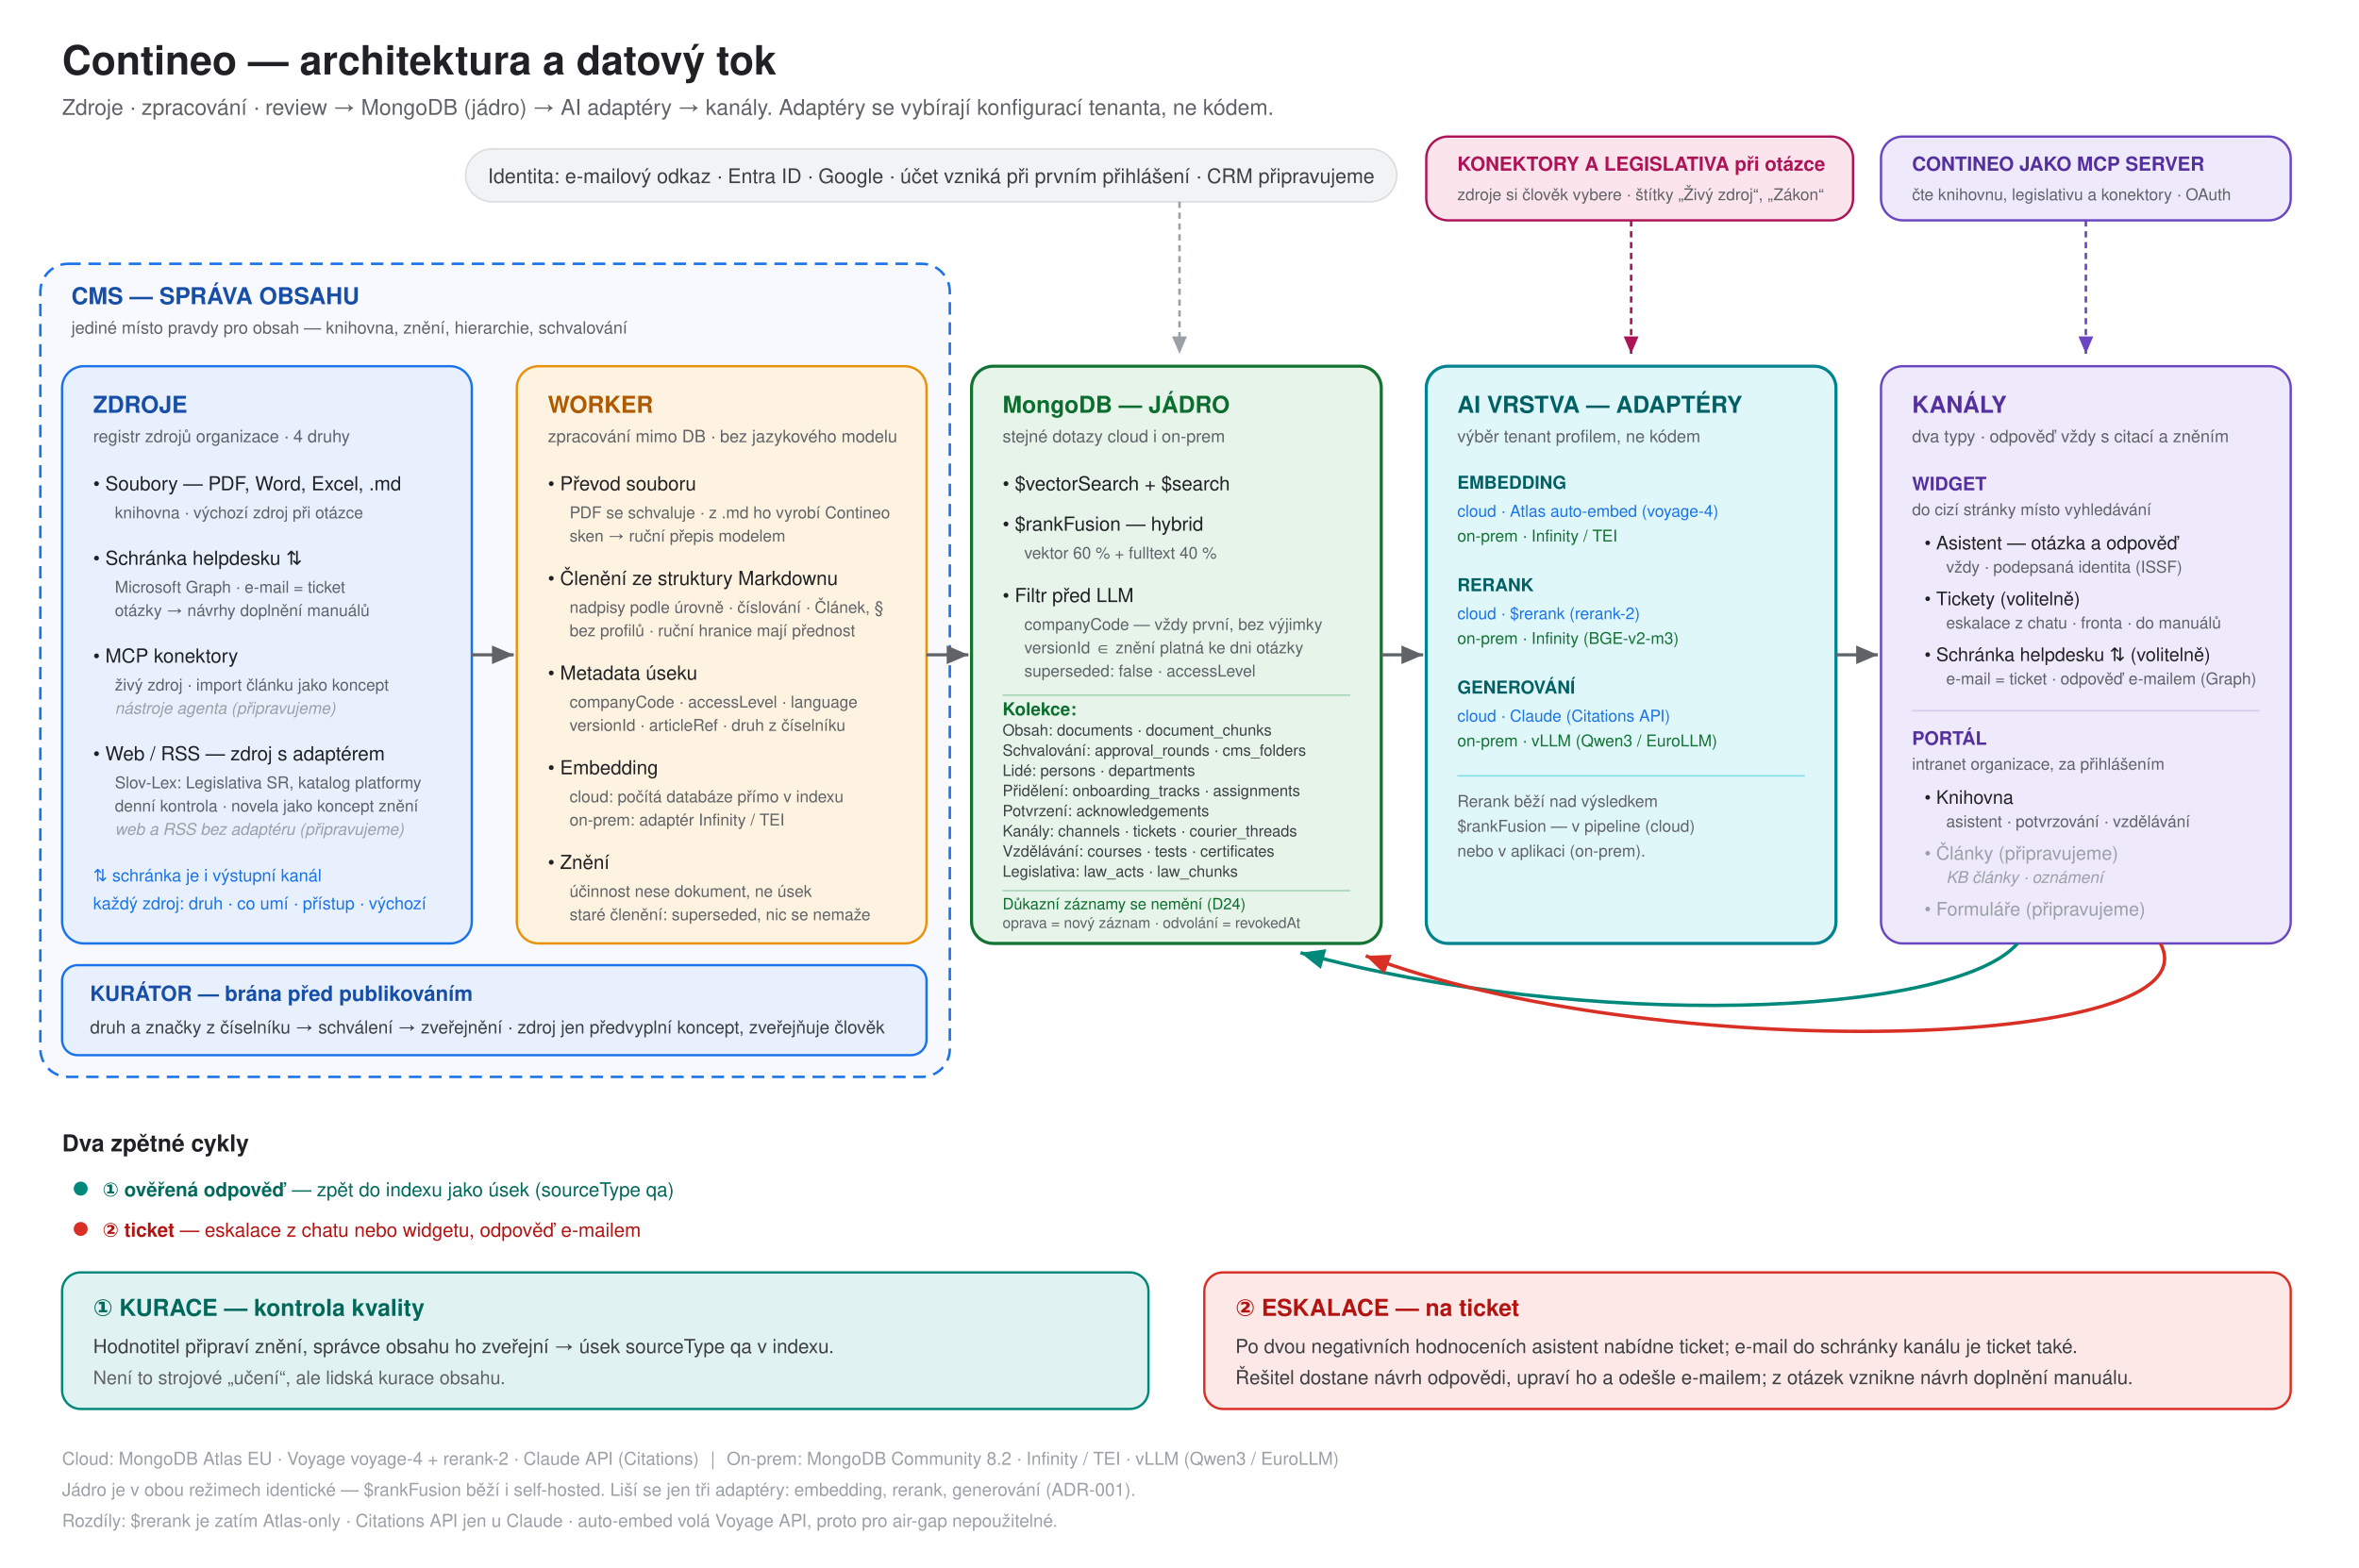
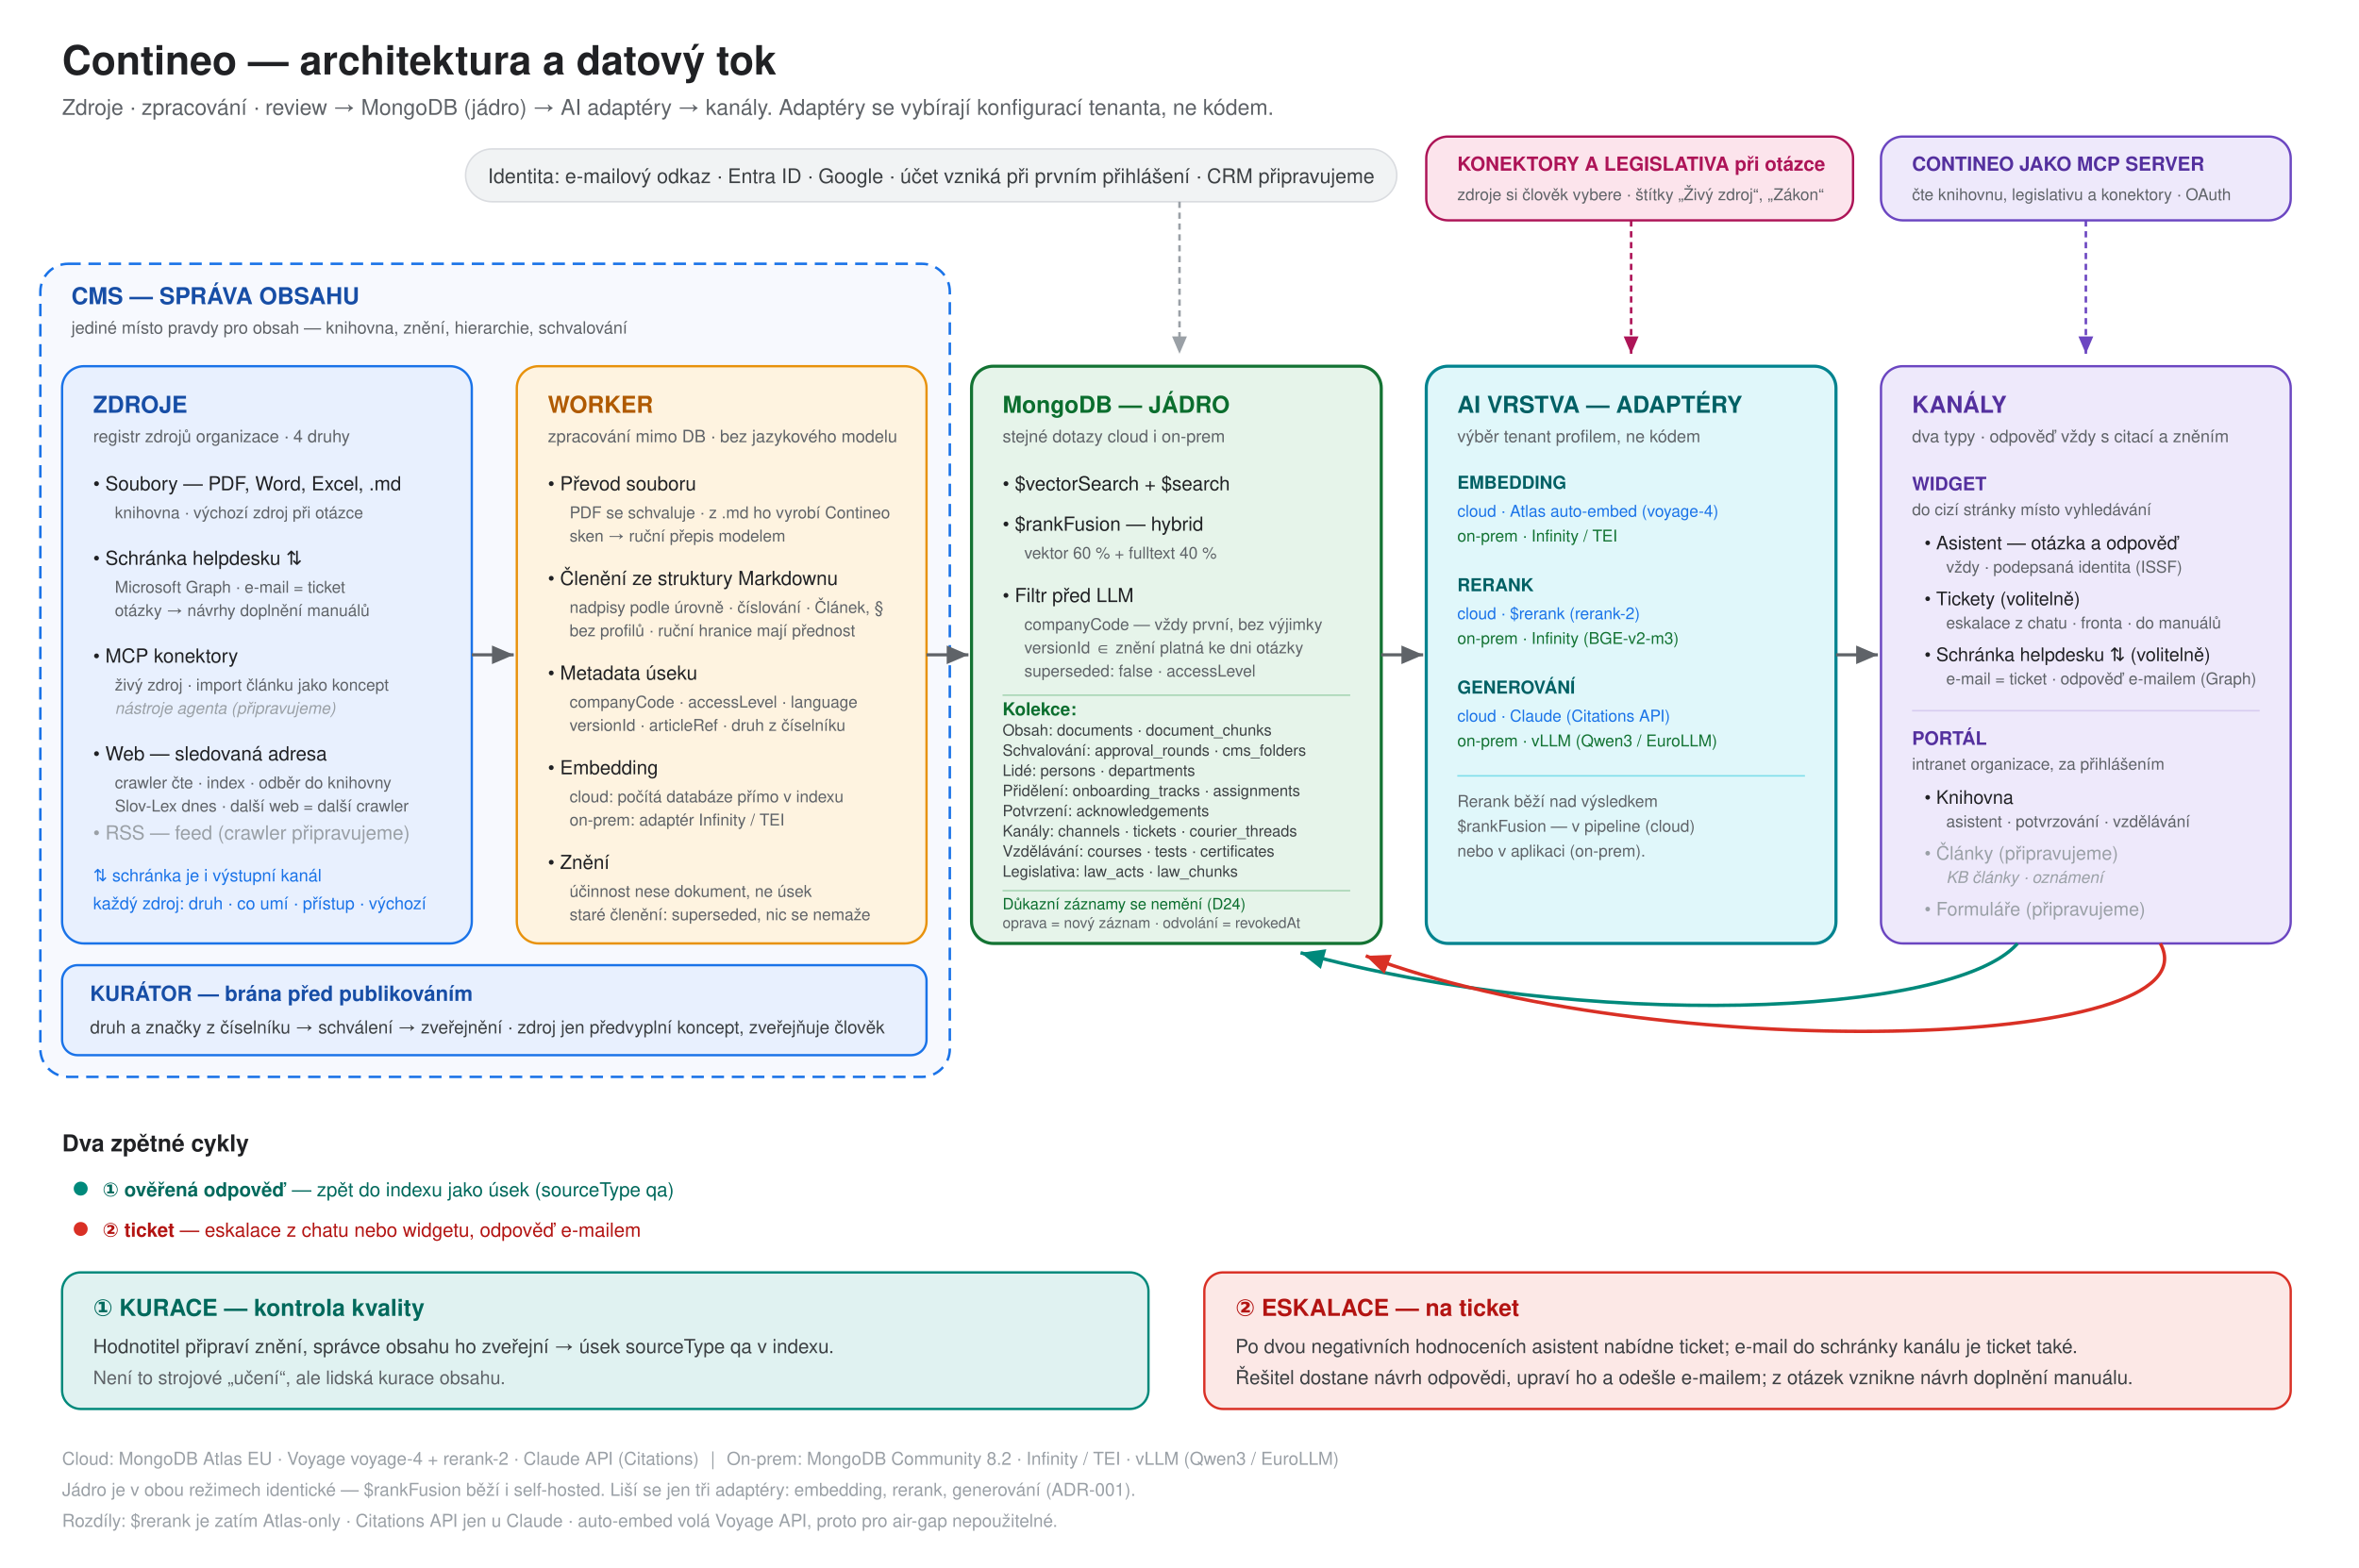
<svg xmlns="http://www.w3.org/2000/svg" viewBox="0 0 1520 1010" font-family="Helvetica Neue, Helvetica, Arial, sans-serif">
  <defs>
    <marker id="arrow" markerWidth="10" markerHeight="10" refX="7" refY="3" orient="auto" markerUnits="strokeWidth">
      <path d="M0,0 L7,3 L0,6 Z" fill="#5f6368" />
    </marker>
    <marker id="arrowTeal" markerWidth="10" markerHeight="10" refX="7" refY="3" orient="auto" markerUnits="strokeWidth">
      <path d="M0,0 L7,3 L0,6 Z" fill="#00897B" />
    </marker>
    <marker id="arrowRed" markerWidth="10" markerHeight="10" refX="7" refY="3" orient="auto" markerUnits="strokeWidth">
      <path d="M0,0 L7,3 L0,6 Z" fill="#D93025" />
    </marker>
    <marker id="arrowGray" markerWidth="10" markerHeight="10" refX="7" refY="3" orient="auto" markerUnits="strokeWidth">
      <path d="M0,0 L7,3 L0,6 Z" fill="#9aa0a6" />
    </marker>
    <marker id="arrowPink" markerWidth="10" markerHeight="10" refX="7" refY="3" orient="auto" markerUnits="strokeWidth">
      <path d="M0,0 L7,3 L0,6 Z" fill="#AD1457" />
    </marker>
    <marker id="arrowVio" markerWidth="10" markerHeight="10" refX="7" refY="3" orient="auto" markerUnits="strokeWidth">
      <path d="M0,0 L7,3 L0,6 Z" fill="#6B46C1" />
    </marker>
  </defs>
  <text x="40" y="48" font-size="26" font-weight="700" fill="#202124">Contineo — architektura a datový tok</text>
  <text x="40" y="74" font-size="14" fill="#5f6368">Zdroje · zpracování · review → MongoDB (jádro) → AI adaptéry → kanály. Adaptéry se vybírají konfigurací tenanta, ne kódem.</text>
  <rect x="300" y="96" width="600" height="34" rx="17" fill="#F1F3F4" stroke="#dadce0" />
  <text x="600" y="118" font-size="13" fill="#3c4043" text-anchor="middle" textLength="573" lengthAdjust="spacingAndGlyphs">Identita: e-mailový odkaz · Entra ID · Google · účet vzniká při prvním přihlášení · CRM připravujeme</text>
  <path d="M760,130 L760,228" stroke="#9aa0a6" stroke-width="1.6" stroke-dasharray="4 3" marker-end="url(#arrowGray)" />
  <rect x="919" y="88" width="275" height="54" rx="14" fill="#FCE4EC" stroke="#AD1457" stroke-width="1.5" />
  <rect x="1212" y="88" width="264" height="54" rx="14" fill="#EEE9FB" stroke="#6B46C1" stroke-width="1.5" />
  <text x="1232" y="110" font-size="12.5" font-weight="700" fill="#54309E" textLength="190" lengthAdjust="spacingAndGlyphs">CONTINEO JAKO MCP SERVER</text>
  <text x="1232" y="129" font-size="10.5" fill="#5f6368" textLength="209" lengthAdjust="spacingAndGlyphs">čte knihovnu, legislativu a konektory · OAuth</text>
  <path d="M1344,142 L1344,228" stroke="#6B46C1" stroke-width="1.6" stroke-dasharray="4 3" marker-end="url(#arrowVio)" />
  <text x="939" y="110" font-size="12.5" font-weight="700" fill="#AD1457" textLength="236" lengthAdjust="spacingAndGlyphs">KONEKTORY A LEGISLATIVA při otázce</text>
  <text x="939" y="129" font-size="10.5" fill="#5f6368" textLength="241" lengthAdjust="spacingAndGlyphs">zdroje si člověk vybere · štítky „Živý zdroj“, „Zákon“</text>
  <path d="M1051,142 L1051,228" stroke="#AD1457" stroke-width="1.6" stroke-dasharray="4 3" marker-end="url(#arrowPink)" />
  <rect x="26" y="170" width="586" height="524" rx="18" fill="#F7F9FE" stroke="#1A73E8" stroke-width="1.6" stroke-dasharray="8 5" />
  <text x="46" y="196" font-size="15" font-weight="700" fill="#174EA6" textLength="186" lengthAdjust="spacingAndGlyphs">CMS — SPRÁVA OBSAHU</text>
  <text x="46" y="215" font-size="11" fill="#5f6368" textLength="360" lengthAdjust="spacingAndGlyphs">jediné místo pravdy pro obsah — knihovna, znění, hierarchie, schvalování</text>
  <rect x="40" y="236" width="264" height="372" rx="14" fill="#E8F0FE" stroke="#1A73E8" stroke-width="1.5" />
  <text x="60" y="266" font-size="15" font-weight="700" fill="#174EA6">ZDROJE</text>
  <text x="60" y="285" font-size="11" fill="#5f6368" textLength="167" lengthAdjust="spacingAndGlyphs">registr zdrojů organizace · 4 druhy</text>
  <g font-size="12.5" fill="#202124">
    <text x="60" y="316" textLength="199" lengthAdjust="spacingAndGlyphs">• Soubory — PDF, Word, Excel, .md</text>
    <text x="74" y="334" font-size="10.5" fill="#5f6368" textLength="161" lengthAdjust="spacingAndGlyphs">knihovna · výchozí zdroj při otázce</text>
    <text x="60" y="364" textLength="138" lengthAdjust="spacingAndGlyphs">• Schránka helpdesku ⇅</text>
    <text x="74" y="382" font-size="10.5" fill="#5f6368" textLength="152" lengthAdjust="spacingAndGlyphs">Microsoft Graph · e-mail = ticket</text>
    <text x="74" y="397" font-size="10.5" fill="#5f6368" textLength="165" lengthAdjust="spacingAndGlyphs">otázky → návrhy doplnění manuálů</text>
    <text x="60" y="427" textLength="95" lengthAdjust="spacingAndGlyphs">• MCP konektory</text>
    <text x="74" y="445" font-size="10.5" fill="#5f6368" textLength="180" lengthAdjust="spacingAndGlyphs">živý zdroj · import článku jako koncept</text>
    <text x="74" y="460" font-size="10.5" fill="#9aa0a6" font-style="italic" textLength="141" lengthAdjust="spacingAndGlyphs">nástroje agenta (připravujeme)</text>
-     <text x="60" y="490" textLength="189" lengthAdjust="spacingAndGlyphs">• Web / RSS — zdroj s adaptérem</text>
-     <text x="74" y="508" font-size="10.5" fill="#5f6368" textLength="201" lengthAdjust="spacingAndGlyphs">Slov-Lex: Legislativa SR, katalog platformy</text>
-     <text x="74" y="523" font-size="10.5" fill="#5f6368" textLength="197" lengthAdjust="spacingAndGlyphs">denní kontrola · novela jako koncept znění</text>
-     <text x="74" y="538" font-size="10.5" fill="#9aa0a6" font-style="italic" textLength="185" lengthAdjust="spacingAndGlyphs">web a RSS bez adaptéru (připravujeme)</text>
+     <text x="60" y="490" textLength="150" lengthAdjust="spacingAndGlyphs">• Web — sledovaná adresa</text>
+     <text x="74" y="508" font-size="10.5" fill="#5f6368" textLength="182" lengthAdjust="spacingAndGlyphs">crawler čte · index · odběr do knihovny</text>
+     <text x="74" y="523" font-size="10.5" fill="#5f6368" textLength="192" lengthAdjust="spacingAndGlyphs">Slov-Lex dnes · další web = další crawler</text>
+     <text x="60" y="541" fill="#9aa0a6" textLength="203" lengthAdjust="spacingAndGlyphs">• RSS — feed (crawler připravujeme)</text>
  </g>
  <text x="60" y="568" font-size="11" fill="#1A73E8" textLength="149" lengthAdjust="spacingAndGlyphs">⇅ schránka je i výstupní kanál</text>
  <text x="60" y="586" font-size="11" fill="#1A73E8" textLength="217" lengthAdjust="spacingAndGlyphs">každý zdroj: druh · co umí · přístup · výchozí</text>
  <rect x="333" y="236" width="264" height="372" rx="14" fill="#FEF3E0" stroke="#E8920C" stroke-width="1.5" />
  <text x="353" y="266" font-size="15" font-weight="700" fill="#B05A00" textLength="68" lengthAdjust="spacingAndGlyphs">WORKER</text>
  <text x="353" y="285" font-size="11" fill="#5f6368" textLength="227" lengthAdjust="spacingAndGlyphs">zpracování mimo DB · bez jazykového modelu</text>
  <g font-size="12.5" fill="#202124">
    <text x="353" y="316" textLength="97" lengthAdjust="spacingAndGlyphs">• Převod souboru</text>
    <text x="367" y="334" font-size="10.5" fill="#5f6368" textLength="207" lengthAdjust="spacingAndGlyphs">PDF se schvaluje · z .md ho vyrobí Contineo</text>
    <text x="367" y="349" font-size="10.5" fill="#5f6368" textLength="140" lengthAdjust="spacingAndGlyphs">sken → ruční přepis modelem</text>
    <text x="353" y="377" textLength="188" lengthAdjust="spacingAndGlyphs">• Členění ze struktury Markdownu</text>
    <text x="367" y="395" font-size="10.5" fill="#5f6368" textLength="203" lengthAdjust="spacingAndGlyphs">nadpisy podle úrovně · číslování · Článek, §</text>
    <text x="367" y="410" font-size="10.5" fill="#5f6368" textLength="185" lengthAdjust="spacingAndGlyphs">bez profilů · ruční hranice mají přednost</text>
    <text x="353" y="438" textLength="98" lengthAdjust="spacingAndGlyphs">• Metadata úseku</text>
    <text x="367" y="456" font-size="10.5" fill="#5f6368" textLength="187" lengthAdjust="spacingAndGlyphs">companyCode · accessLevel · language</text>
    <text x="367" y="471" font-size="10.5" fill="#5f6368" textLength="178" lengthAdjust="spacingAndGlyphs">versionId · articleRef · druh z číselníku</text>
    <text x="353" y="499" textLength="72" lengthAdjust="spacingAndGlyphs">• Embedding</text>
    <text x="367" y="517" font-size="10.5" fill="#5f6368" textLength="180" lengthAdjust="spacingAndGlyphs">cloud: počítá databáze přímo v indexu</text>
    <text x="367" y="532" font-size="10.5" fill="#5f6368" textLength="140" lengthAdjust="spacingAndGlyphs">on-prem: adaptér Infinity / TEI</text>
    <text x="353" y="560" textLength="39" lengthAdjust="spacingAndGlyphs">• Znění</text>
    <text x="367" y="578" font-size="10.5" fill="#5f6368" textLength="158" lengthAdjust="spacingAndGlyphs">účinnost nese dokument, ne úsek</text>
    <text x="367" y="593" font-size="10.5" fill="#5f6368" textLength="194" lengthAdjust="spacingAndGlyphs">staré členění: superseded, nic se nemaže</text>
  </g>
  <rect x="40" y="622" width="557" height="58" rx="10" fill="#E8F0FE" stroke="#1A73E8" stroke-width="1.5" />
  <text x="58" y="645" font-size="13.5" font-weight="700" fill="#174EA6" textLength="248" lengthAdjust="spacingAndGlyphs">KURÁTOR — brána před publikováním</text>
  <text x="58" y="666" font-size="11.5" fill="#3c4043" textLength="513" lengthAdjust="spacingAndGlyphs">druh a značky z číselníku → schválení → zveřejnění · zdroj jen předvyplní koncept, zveřejňuje člověk</text>
  <rect x="626" y="236" width="264" height="372" rx="14" fill="#E6F4EA" stroke="#137333" stroke-width="2" />
  <text x="646" y="266" font-size="15" font-weight="700" fill="#0B6E2E" textLength="147" lengthAdjust="spacingAndGlyphs">MongoDB — JÁDRO</text>
  <text x="646" y="285" font-size="11" fill="#5f6368" textLength="146" lengthAdjust="spacingAndGlyphs">stejné dotazy cloud i on-prem</text>
  <g font-size="12.5" fill="#202124">
    <text x="646" y="316" textLength="148" lengthAdjust="spacingAndGlyphs">• $vectorSearch + $search</text>
    <text x="646" y="342" textLength="131" lengthAdjust="spacingAndGlyphs">• $rankFusion — hybrid</text>
    <text x="660" y="360" font-size="10.5" fill="#5f6368" textLength="129" lengthAdjust="spacingAndGlyphs">vektor 60 % + fulltext 40 %</text>
    <text x="646" y="388" textLength="86" lengthAdjust="spacingAndGlyphs">• Filtr před LLM</text>
    <text x="660" y="406" font-size="10.5" fill="#5f6368" textLength="194" lengthAdjust="spacingAndGlyphs">companyCode — vždy první, bez výjimky</text>
    <text x="660" y="421" font-size="10.5" fill="#5f6368" textLength="176" lengthAdjust="spacingAndGlyphs">versionId ∈ znění platná ke dni otázky</text>
    <text x="660" y="436" font-size="10.5" fill="#5f6368" textLength="150" lengthAdjust="spacingAndGlyphs">superseded: false · accessLevel</text>
  </g>
  <line x1="646" y1="448" x2="870" y2="448" stroke="#A8D5B5" stroke-width="1" />
  <text x="646" y="461" font-size="11.5" fill="#0B6E2E" font-weight="600" textLength="48" lengthAdjust="spacingAndGlyphs">Kolekce:</text>
  <text x="646" y="474" font-size="10" fill="#3c4043" textLength="176" lengthAdjust="spacingAndGlyphs">Obsah: documents · document_chunks</text>
  <text x="646" y="487" font-size="10" fill="#3c4043" textLength="197" lengthAdjust="spacingAndGlyphs">Schvalování: approval_rounds · cms_folders</text>
  <text x="646" y="500" font-size="10" fill="#3c4043" textLength="126" lengthAdjust="spacingAndGlyphs">Lidé: persons · departments</text>
  <text x="646" y="513" font-size="10" fill="#3c4043" textLength="192" lengthAdjust="spacingAndGlyphs">Přidělení: onboarding_tracks · assignments</text>
  <text x="646" y="526" font-size="10" fill="#3c4043" textLength="134" lengthAdjust="spacingAndGlyphs">Potvrzení: acknowledgements</text>
  <text x="646" y="539" font-size="10" fill="#3c4043" textLength="191" lengthAdjust="spacingAndGlyphs">Kanály: channels · tickets · courier_threads</text>
  <text x="646" y="552" font-size="10" fill="#3c4043" textLength="176" lengthAdjust="spacingAndGlyphs">Vzdělávání: courses · tests · certificates</text>
  <text x="646" y="565" font-size="10" fill="#3c4043" textLength="153" lengthAdjust="spacingAndGlyphs">Legislativa: law_acts · law_chunks</text>
  <line x1="646" y1="574" x2="870" y2="574" stroke="#A8D5B5" stroke-width="1" />
  <text x="646" y="586" font-size="10" fill="#0B6E2E" textLength="153" lengthAdjust="spacingAndGlyphs">Důkazní záznamy se nemění (D24)</text>
  <text x="646" y="598" font-size="9.5" fill="#5f6368" textLength="194" lengthAdjust="spacingAndGlyphs">oprava = nový záznam · odvolání = revokedAt</text>
  <rect x="919" y="236" width="264" height="372" rx="14" fill="#E0F7FA" stroke="#00838F" stroke-width="2" />
  <text x="939" y="266" font-size="15" font-weight="700" fill="#006064" textLength="181" lengthAdjust="spacingAndGlyphs">AI VRSTVA — ADAPTÉRY</text>
  <text x="939" y="285" font-size="11" fill="#5f6368" textLength="159" lengthAdjust="spacingAndGlyphs">výběr tenant profilem, ne kódem</text>
  <text x="939" y="315" font-size="11.5" font-weight="700" fill="#006064" textLength="71" lengthAdjust="spacingAndGlyphs">EMBEDDING</text>
  <text x="939" y="333" font-size="10.5" fill="#1A73E8" textLength="171" lengthAdjust="spacingAndGlyphs">cloud · Atlas auto-embed (voyage-4)</text>
  <text x="939" y="349" font-size="10.5" fill="#137333" textLength="104" lengthAdjust="spacingAndGlyphs">on-prem · Infinity / TEI</text>
  <text x="939" y="381" font-size="11.5" font-weight="700" fill="#006064" textLength="49" lengthAdjust="spacingAndGlyphs">RERANK</text>
  <text x="939" y="399" font-size="10.5" fill="#1A73E8" textLength="118" lengthAdjust="spacingAndGlyphs">cloud · $rerank (rerank-2)</text>
  <text x="939" y="415" font-size="10.5" fill="#137333" textLength="144" lengthAdjust="spacingAndGlyphs">on-prem · Infinity (BGE-v2-m3)</text>
  <text x="939" y="447" font-size="11.5" font-weight="700" fill="#006064" textLength="76" lengthAdjust="spacingAndGlyphs">GENEROVÁNÍ</text>
  <text x="939" y="465" font-size="10.5" fill="#1A73E8" textLength="137" lengthAdjust="spacingAndGlyphs">cloud · Claude (Citations API)</text>
  <text x="939" y="481" font-size="10.5" fill="#137333" textLength="168" lengthAdjust="spacingAndGlyphs">on-prem · vLLM (Qwen3 / EuroLLM)</text>
  <line x1="939" y1="500" x2="1163" y2="500" stroke="#80DEEA" stroke-width="1" />
  <text x="939" y="520" font-size="10.5" fill="#5f6368" textLength="129" lengthAdjust="spacingAndGlyphs">Rerank běží nad výsledkem</text>
  <text x="939" y="536" font-size="10.5" fill="#5f6368" textLength="153" lengthAdjust="spacingAndGlyphs">$rankFusion — v pipeline (cloud)</text>
  <text x="939" y="552" font-size="10.5" fill="#5f6368" textLength="122" lengthAdjust="spacingAndGlyphs">nebo v aplikaci (on-prem).</text>
  <rect x="1212" y="236" width="264" height="372" rx="14" fill="#EEE9FB" stroke="#6B46C1" stroke-width="1.5" />
  <text x="1232" y="266" font-size="15" font-weight="700" fill="#54309E" textLength="60" lengthAdjust="spacingAndGlyphs">KANÁLY</text>
  <text x="1232" y="285" font-size="11" fill="#5f6368" textLength="206" lengthAdjust="spacingAndGlyphs">dva typy · odpověď vždy s citací a zněním</text>
  <text x="1232" y="316" font-size="12" font-weight="700" fill="#54309E" textLength="48" lengthAdjust="spacingAndGlyphs">WIDGET</text>
  <text x="1232" y="332" font-size="10.5" fill="#5f6368" textLength="155" lengthAdjust="spacingAndGlyphs">do cizí stránky místo vyhledávání</text>
  <text x="1240" y="354" font-size="12" fill="#202124" textLength="166" lengthAdjust="spacingAndGlyphs">• Asistent — otázka a odpověď</text>
  <text x="1254" y="369" font-size="10.5" fill="#5f6368" textLength="151" lengthAdjust="spacingAndGlyphs">vždy · podepsaná identita (ISSF)</text>
  <text x="1240" y="390" font-size="12" fill="#202124" textLength="100" lengthAdjust="spacingAndGlyphs">• Tickety (volitelně)</text>
  <text x="1254" y="405" font-size="10.5" fill="#5f6368" textLength="178" lengthAdjust="spacingAndGlyphs">eskalace z chatu · fronta · do manuálů</text>
  <text x="1240" y="426" font-size="12" fill="#202124" textLength="186" lengthAdjust="spacingAndGlyphs">• Schránka helpdesku ⇅ (volitelně)</text>
  <text x="1254" y="441" font-size="10.5" fill="#5f6368" textLength="201" lengthAdjust="spacingAndGlyphs">e-mail = ticket · odpověď e-mailem (Graph)</text>
  <line x1="1232" y1="458" x2="1456" y2="458" stroke="#D7CCF0" stroke-width="1" />
  <text x="1232" y="480" font-size="12" font-weight="700" fill="#54309E" textLength="48" lengthAdjust="spacingAndGlyphs">PORTÁL</text>
  <text x="1232" y="496" font-size="10.5" fill="#5f6368" textLength="163" lengthAdjust="spacingAndGlyphs">intranet organizace, za přihlášením</text>
  <text x="1240" y="518" font-size="12" fill="#202124" textLength="58" lengthAdjust="spacingAndGlyphs">• Knihovna</text>
  <text x="1254" y="533" font-size="10.5" fill="#5f6368" textLength="158" lengthAdjust="spacingAndGlyphs">asistent · potvrzování · vzdělávání</text>
  <text x="1240" y="554" font-size="12" fill="#9aa0a6" textLength="124" lengthAdjust="spacingAndGlyphs">• Články (připravujeme)</text>
  <text x="1254" y="569" font-size="10.5" fill="#9aa0a6" font-style="italic" textLength="100" lengthAdjust="spacingAndGlyphs">KB články · oznámení</text>
  <text x="1240" y="590" font-size="12" fill="#9aa0a6" textLength="141" lengthAdjust="spacingAndGlyphs">• Formuláře (připravujeme)</text>
  <path d="M304,422 L331,422" stroke="#5f6368" stroke-width="2" marker-end="url(#arrow)" />
  <path d="M597,422 L624,422" stroke="#5f6368" stroke-width="2" marker-end="url(#arrow)" />
  <path d="M890,422 L917,422" stroke="#5f6368" stroke-width="2" marker-end="url(#arrow)" />
  <path d="M1183,422 L1210,422" stroke="#5f6368" stroke-width="2" marker-end="url(#arrow)" />
  <path d="M1300,608 C1258,656 1020,664 838,614" fill="none" stroke="#00897B" stroke-width="2.2" marker-end="url(#arrowTeal)" />
  <path d="M1392,608 C1430,678 1064,686 880,616" fill="none" stroke="#D93025" stroke-width="2.2" marker-end="url(#arrowRed)" />
  <text x="40" y="742" font-size="15" font-weight="700" fill="#202124">Dva zpětné cykly</text>
  <circle cx="52" cy="766" r="4.5" fill="#00897B" />
  <text x="66" y="771" font-size="12.5" fill="#00695C">
    <tspan font-weight="700">① ověřená odpověď</tspan> — zpět do indexu jako úsek (sourceType qa)</text>
  <circle cx="52" cy="792" r="4.5" fill="#D93025" />
  <text x="66" y="797" font-size="12.5" fill="#B31412">
    <tspan font-weight="700">② ticket</tspan> — eskalace z chatu nebo widgetu, odpověď e-mailem</text>
  <rect x="40" y="820" width="700" height="88" rx="12" fill="#E0F2F1" stroke="#00897B" stroke-width="1.5" />
  <text x="60" y="848" font-size="15" font-weight="700" fill="#00695C" textLength="216" lengthAdjust="spacingAndGlyphs">① KURACE — kontrola kvality</text>
  <text x="60" y="872" font-size="12.5" fill="#3c4043" textLength="480" lengthAdjust="spacingAndGlyphs">Hodnotitel připraví znění, správce obsahu ho zveřejní → úsek sourceType qa v indexu.</text>
  <text x="60" y="892" font-size="12" fill="#5f6368" textLength="269" lengthAdjust="spacingAndGlyphs">Není to strojové „učení“, ale lidská kurace obsahu.</text>
  <rect x="776" y="820" width="700" height="88" rx="12" fill="#FCE8E6" stroke="#D93025" stroke-width="1.5" />
  <text x="796" y="848" font-size="15" font-weight="700" fill="#B31412" textLength="185" lengthAdjust="spacingAndGlyphs">② ESKALACE — na ticket</text>
  <text x="796" y="872" font-size="12.5" fill="#3c4043" textLength="551" lengthAdjust="spacingAndGlyphs">Po dvou negativních hodnoceních asistent nabídne ticket; e-mail do schránky kanálu je ticket také.</text>
  <text x="796" y="892" font-size="12.5" fill="#3c4043" textLength="581" lengthAdjust="spacingAndGlyphs">Řešitel dostane návrh odpovědi, upraví ho a odešle e-mailem; z otázek vznikne návrh doplnění manuálu.</text>
  <text x="40" y="944" font-size="11.5" fill="#9aa0a6">Cloud: MongoDB Atlas EU · Voyage voyage-4 + rerank-2 · Claude API (Citations)  │  On-prem: MongoDB Community 8.2 · Infinity / TEI · vLLM (Qwen3 / EuroLLM)</text>
  <text x="40" y="964" font-size="11.5" fill="#9aa0a6">Jádro je v obou režimech identické — $rankFusion běží i self-hosted. Liší se jen tři adaptéry: embedding, rerank, generování (ADR-001).</text>
  <text x="40" y="984" font-size="11.5" fill="#9aa0a6">Rozdíly: $rerank je zatím Atlas-only · Citations API jen u Claude · auto-embed volá Voyage API, proto pro air-gap nepoužitelné.</text>
</svg>
